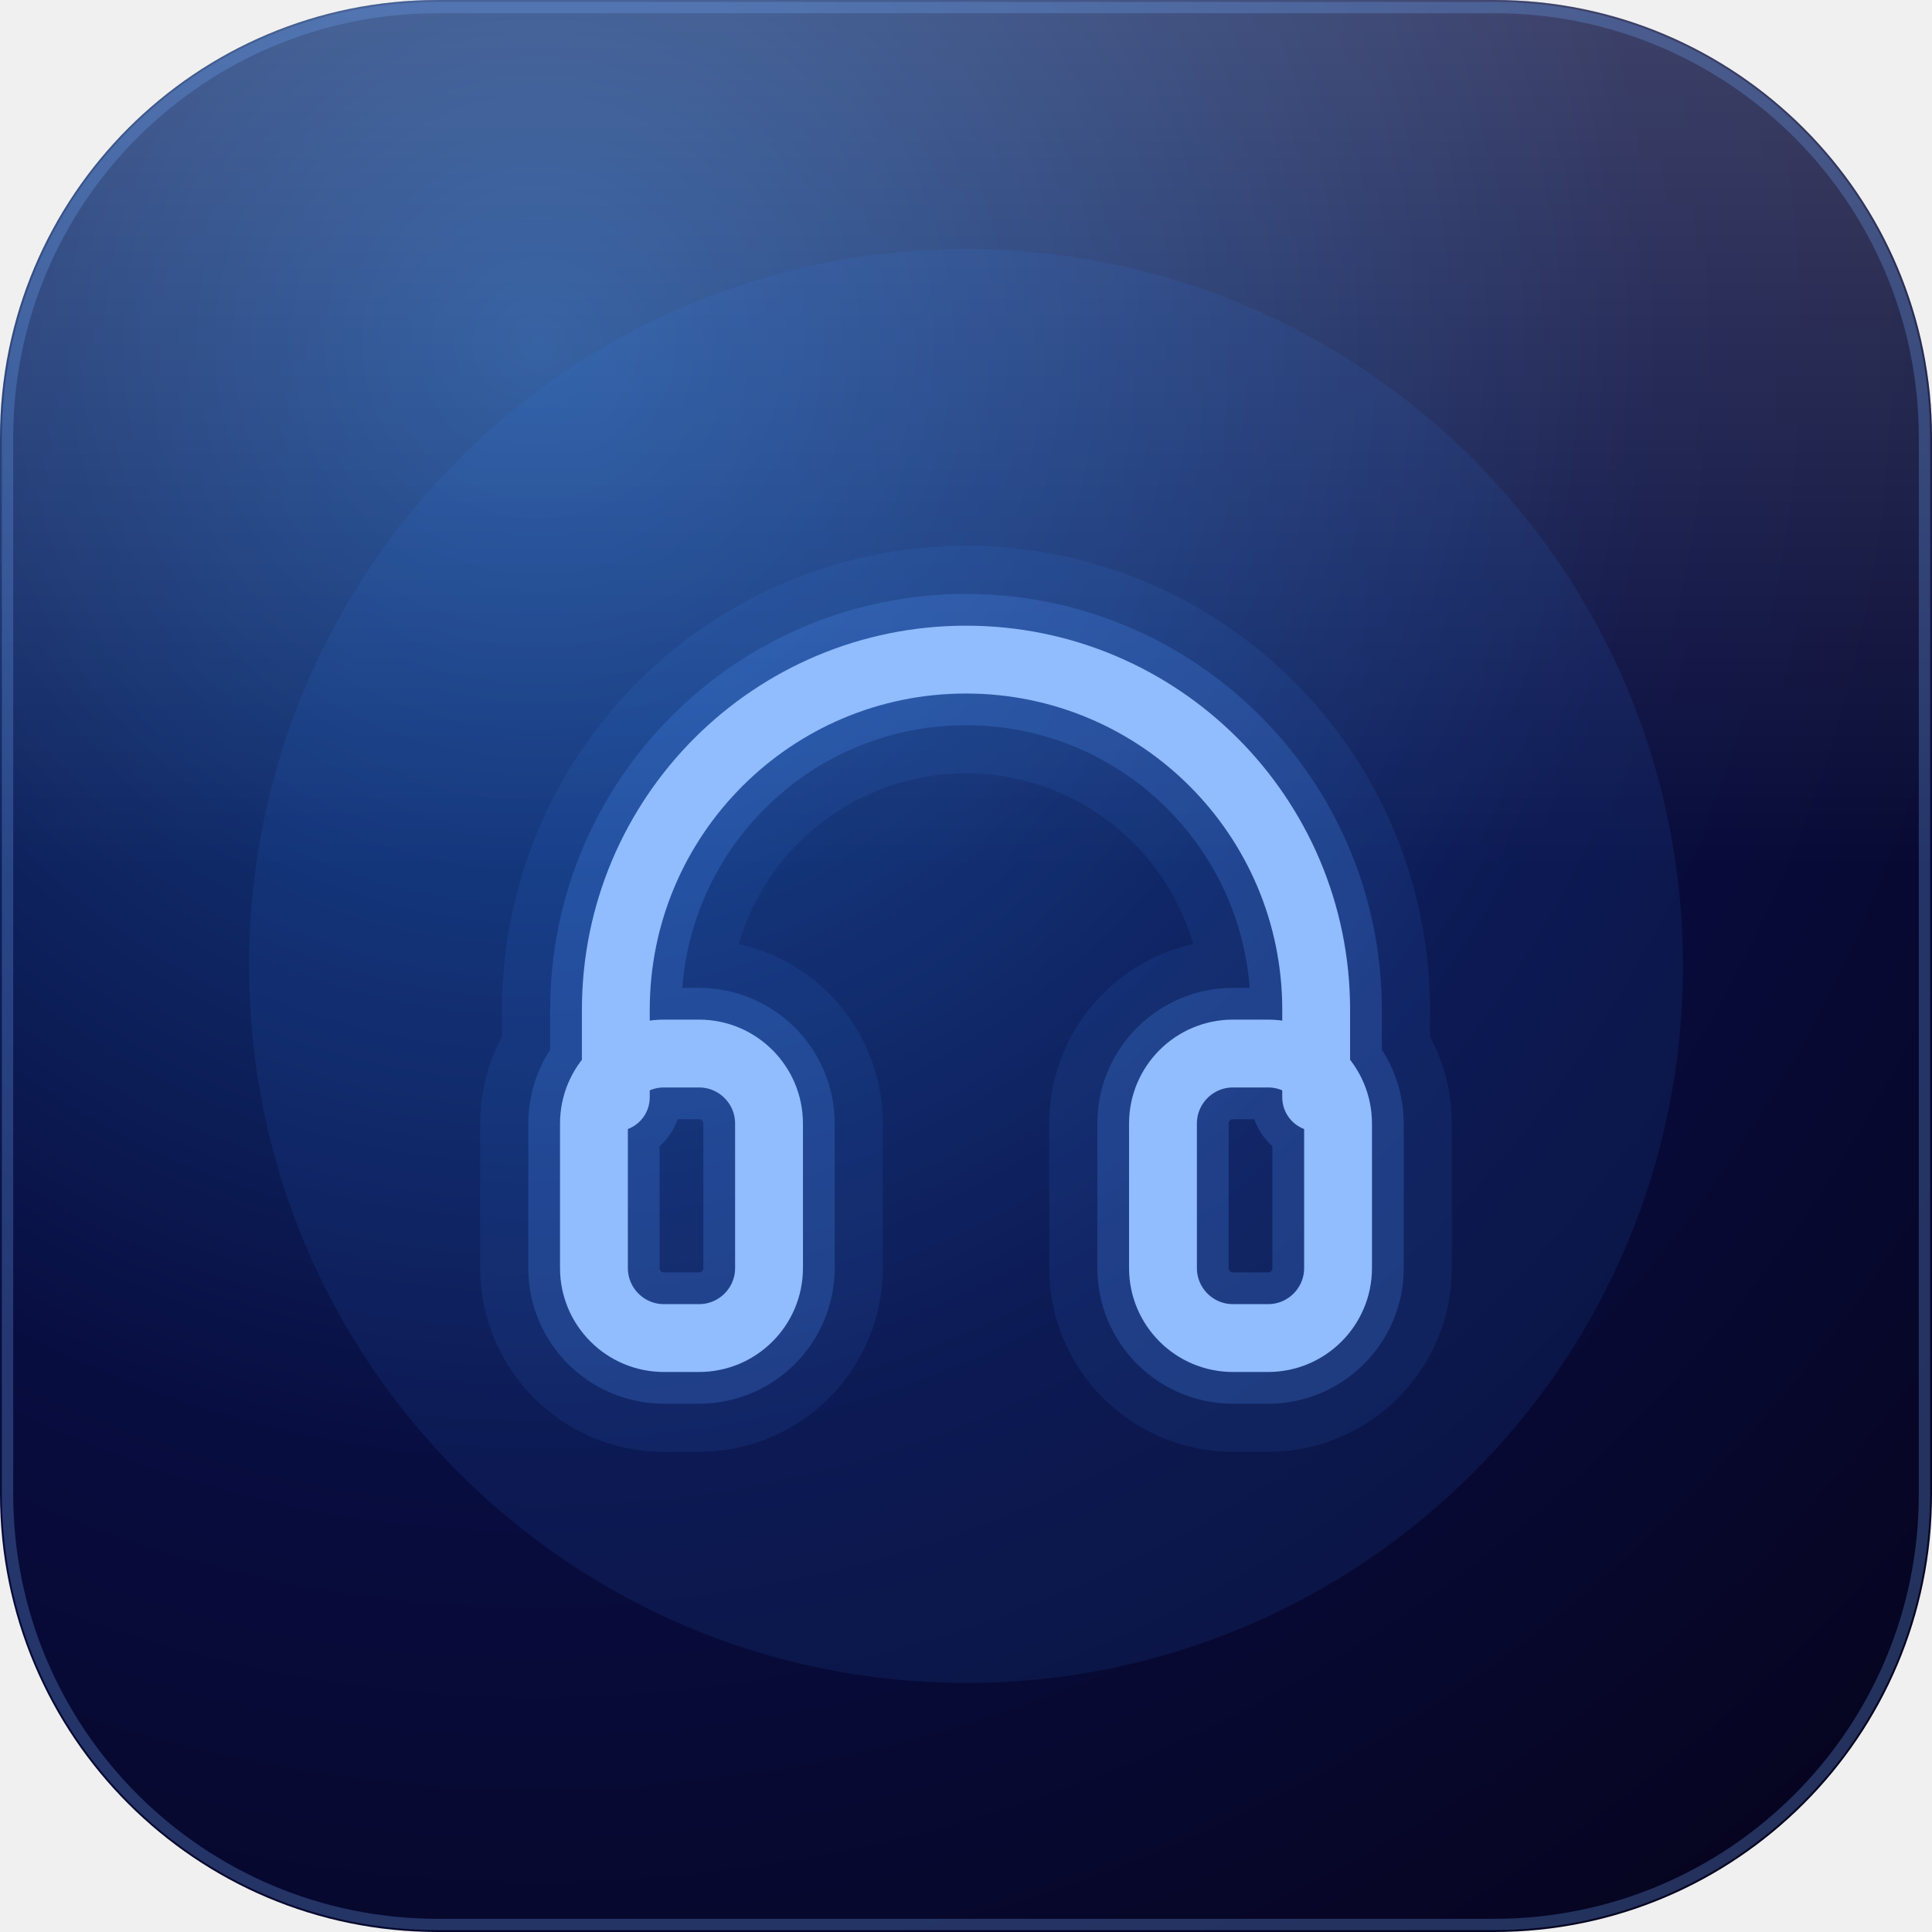
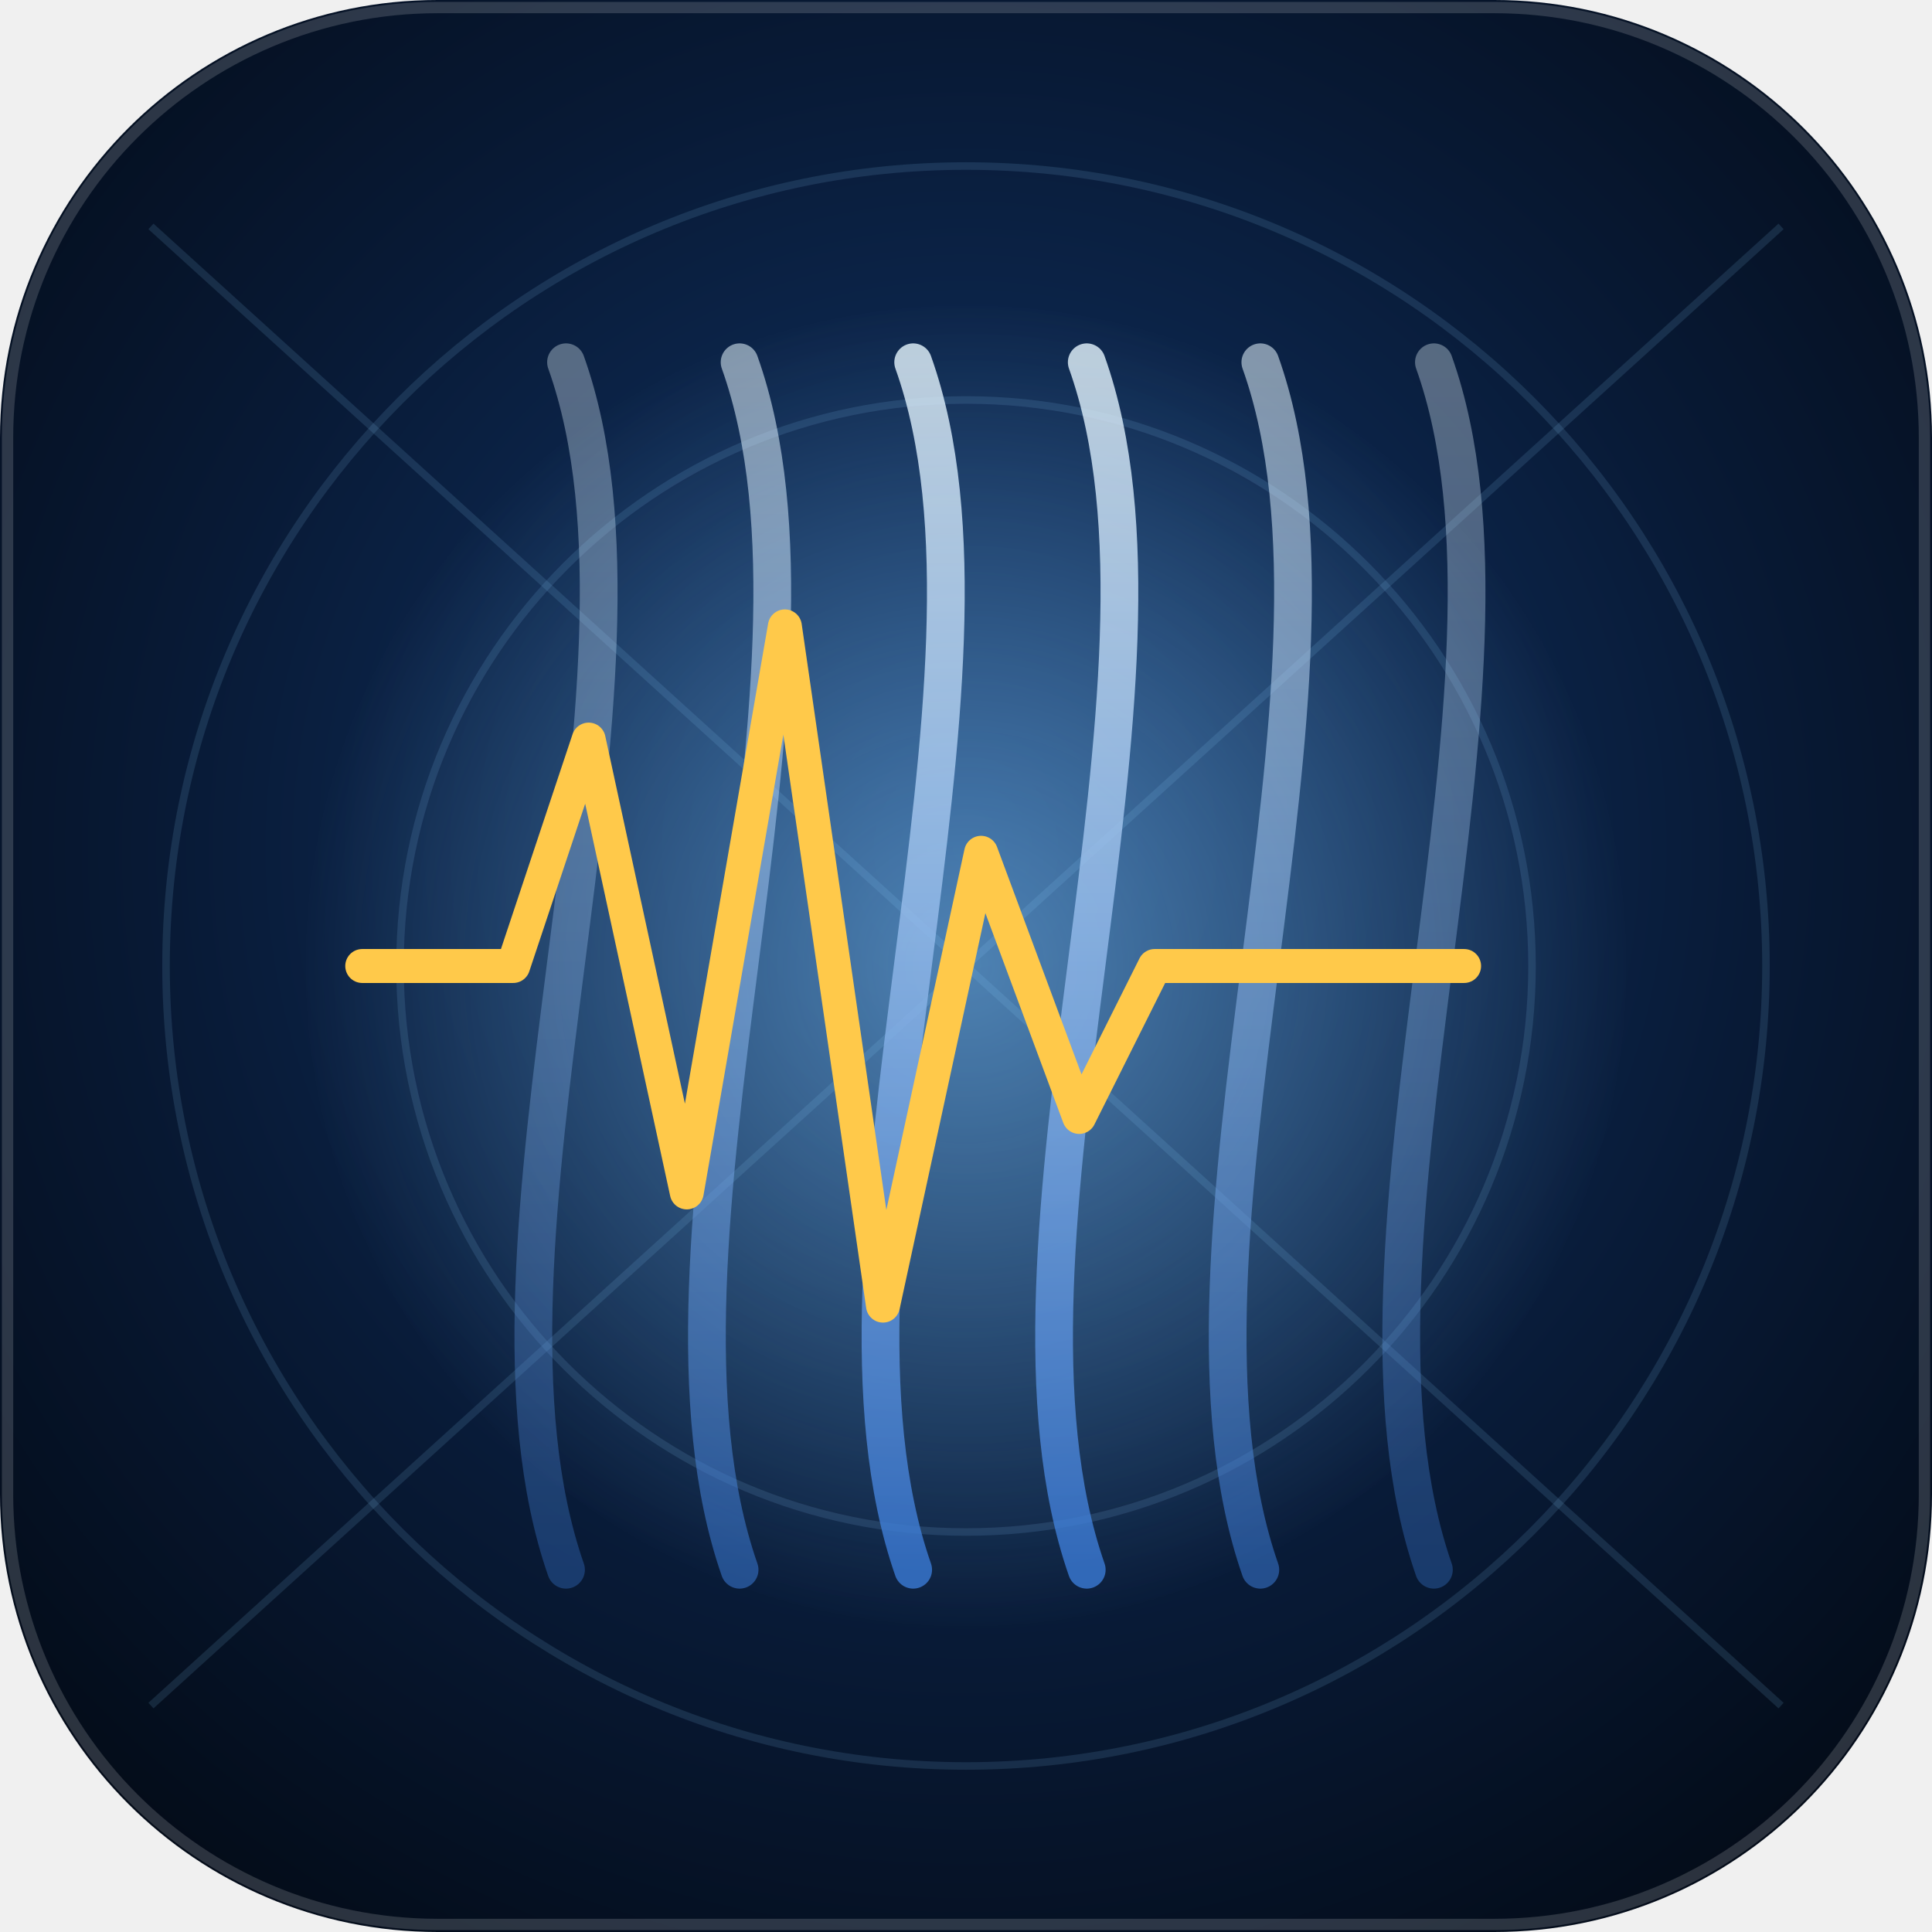
<svg xmlns="http://www.w3.org/2000/svg" viewBox="0 0 512 512">
-   <defs>
-     <radialGradient id="b" cx="28%" cy="18%" r="105%">
-       <stop offset="0" stop-color="hsl(216 72% 34%)" />
-       <stop offset=".55" stop-color="hsl(234 78% 14%)" />
-       <stop offset="1" stop-color="hsl(248 80% 6%)" />
-     </radialGradient>
-     <linearGradient id="s" x1="0" y1="0" x2="0" y2="1">
-       <stop offset="0" stop-color="#fff" stop-opacity=".22" />
-       <stop offset=".45" stop-color="#fff" stop-opacity="0" />
-     </linearGradient>
-     <clipPath id="c">
-       <rect width="512" height="512" rx="116" />
-     </clipPath>
-   </defs>
-   <g clip-path="url(#c)">
-     <rect width="512" height="512" fill="url(#b)" />
-     <rect width="512" height="512" fill="url(#s)" />
-     <circle cx="256" cy="256" r="190" fill="hsl(216 95% 60%)" opacity=".10" />
+   <clipPath id="r">
+     <rect width="512" height="512" rx="116" />
+   </clipPath>
+   <g clip-path="url(#r)">
+     <defs>
+       <radialGradient id="bg" cx="50%" cy="44%" r="74%">
+         <stop offset="0" stop-color="#13386e" />
+         <stop offset=".55" stop-color="#081a36" />
+         <stop offset="1" stop-color="#02070f" />
+       </radialGradient>
+       <radialGradient id="halo" cx="50%" cy="50%" r="50%">
+         <stop offset="0" stop-color="#8ad0ff" stop-opacity=".5" />
+         <stop offset="1" stop-color="#8ad0ff" stop-opacity="0" />
+       </radialGradient>
+       <linearGradient id="veil" x1="0" y1="0" x2="0" y2="1">
+         <stop offset="0" stop-color="#e6f6ff" />
+         <stop offset="1" stop-color="#3a7ad6" />
+       </linearGradient>
+     </defs>
+     <rect width="512" height="512" fill="url(#bg)" />
+     <g fill="none" stroke="#8ad0ff" stroke-opacity=".13" stroke-width="2">
+       <circle cx="256" cy="256" r="150" />
+       <circle cx="256" cy="256" r="212" />
+       <path d="M256 256L40 60M256 256L472 60M256 256L40 452M256 256L472 452" />
+     </g>
+     <circle cx="256" cy="256" r="175" fill="url(#halo)" />
+     <g fill="none" stroke-linecap="round">
+       <path d="M150 96 C180 180 120 330 150 416" stroke="url(#veil)" stroke-width="10" opacity="0.35" />
+       <path d="M196 96 C226 180 166 330 196 416" stroke="url(#veil)" stroke-width="10" opacity="0.55" />
+       <path d="M242 96 C272 180 212 330 242 416" stroke="url(#veil)" stroke-width="10" opacity="0.8" />
+       <path d="M288 96 C318 180 258 330 288 416" stroke="url(#veil)" stroke-width="10" opacity="0.8" />
+       <path d="M334 96 C364 180 304 330 334 416" stroke="url(#veil)" stroke-width="10" opacity="0.55" />
+       <path d="M380 96 C410 180 350 330 380 416" stroke="url(#veil)" stroke-width="10" opacity="0.35" />
+     </g>
+     <path d="M96 256 h40 l20 -60 l26 120 l26 -150 l26 180 l26 -120 l26 70 l20 -40 h82" fill="none" stroke="#ffc94a" stroke-width="9" stroke-linejoin="round" stroke-linecap="round" />
  </g>
-   <g transform="translate(256 256) scale(11.6) translate(-12 -12)" fill="none" stroke-linecap="round" stroke-linejoin="round" color="hsl(216 96% 76%)">
-     <g stroke="hsl(216 100% 62%)" stroke-width="5.2" opacity=".10">
-       <path d="M4 15v-2a8 8 0 0 1 16 0v2" />
-       <rect x="3.5" y="14" width="4" height="6.5" rx="1.6" />
-       <rect x="16.5" y="14" width="4" height="6.5" rx="1.6" />
-     </g>
-     <g stroke="hsl(216 100% 66%)" stroke-width="3" opacity=".22">
-       <path d="M4 15v-2a8 8 0 0 1 16 0v2" />
-       <rect x="3.5" y="14" width="4" height="6.5" rx="1.6" />
-       <rect x="16.5" y="14" width="4" height="6.5" rx="1.6" />
-     </g>
-     <g stroke="hsl(216 96% 78%)" stroke-width="1.55">
-       <path d="M4 15v-2a8 8 0 0 1 16 0v2" />
-       <rect x="3.5" y="14" width="4" height="6.5" rx="1.6" />
-       <rect x="16.5" y="14" width="4" height="6.5" rx="1.6" />
-     </g>
-   </g>
-   <rect x="2" y="2" width="508" height="508" rx="114" fill="none" stroke="hsl(216 85% 70%)" stroke-opacity=".28" stroke-width="3" />
+   <rect x="2" y="2" width="508" height="508" rx="114" fill="none" stroke="#fff" stroke-opacity=".16" stroke-width="3" />
</svg>
